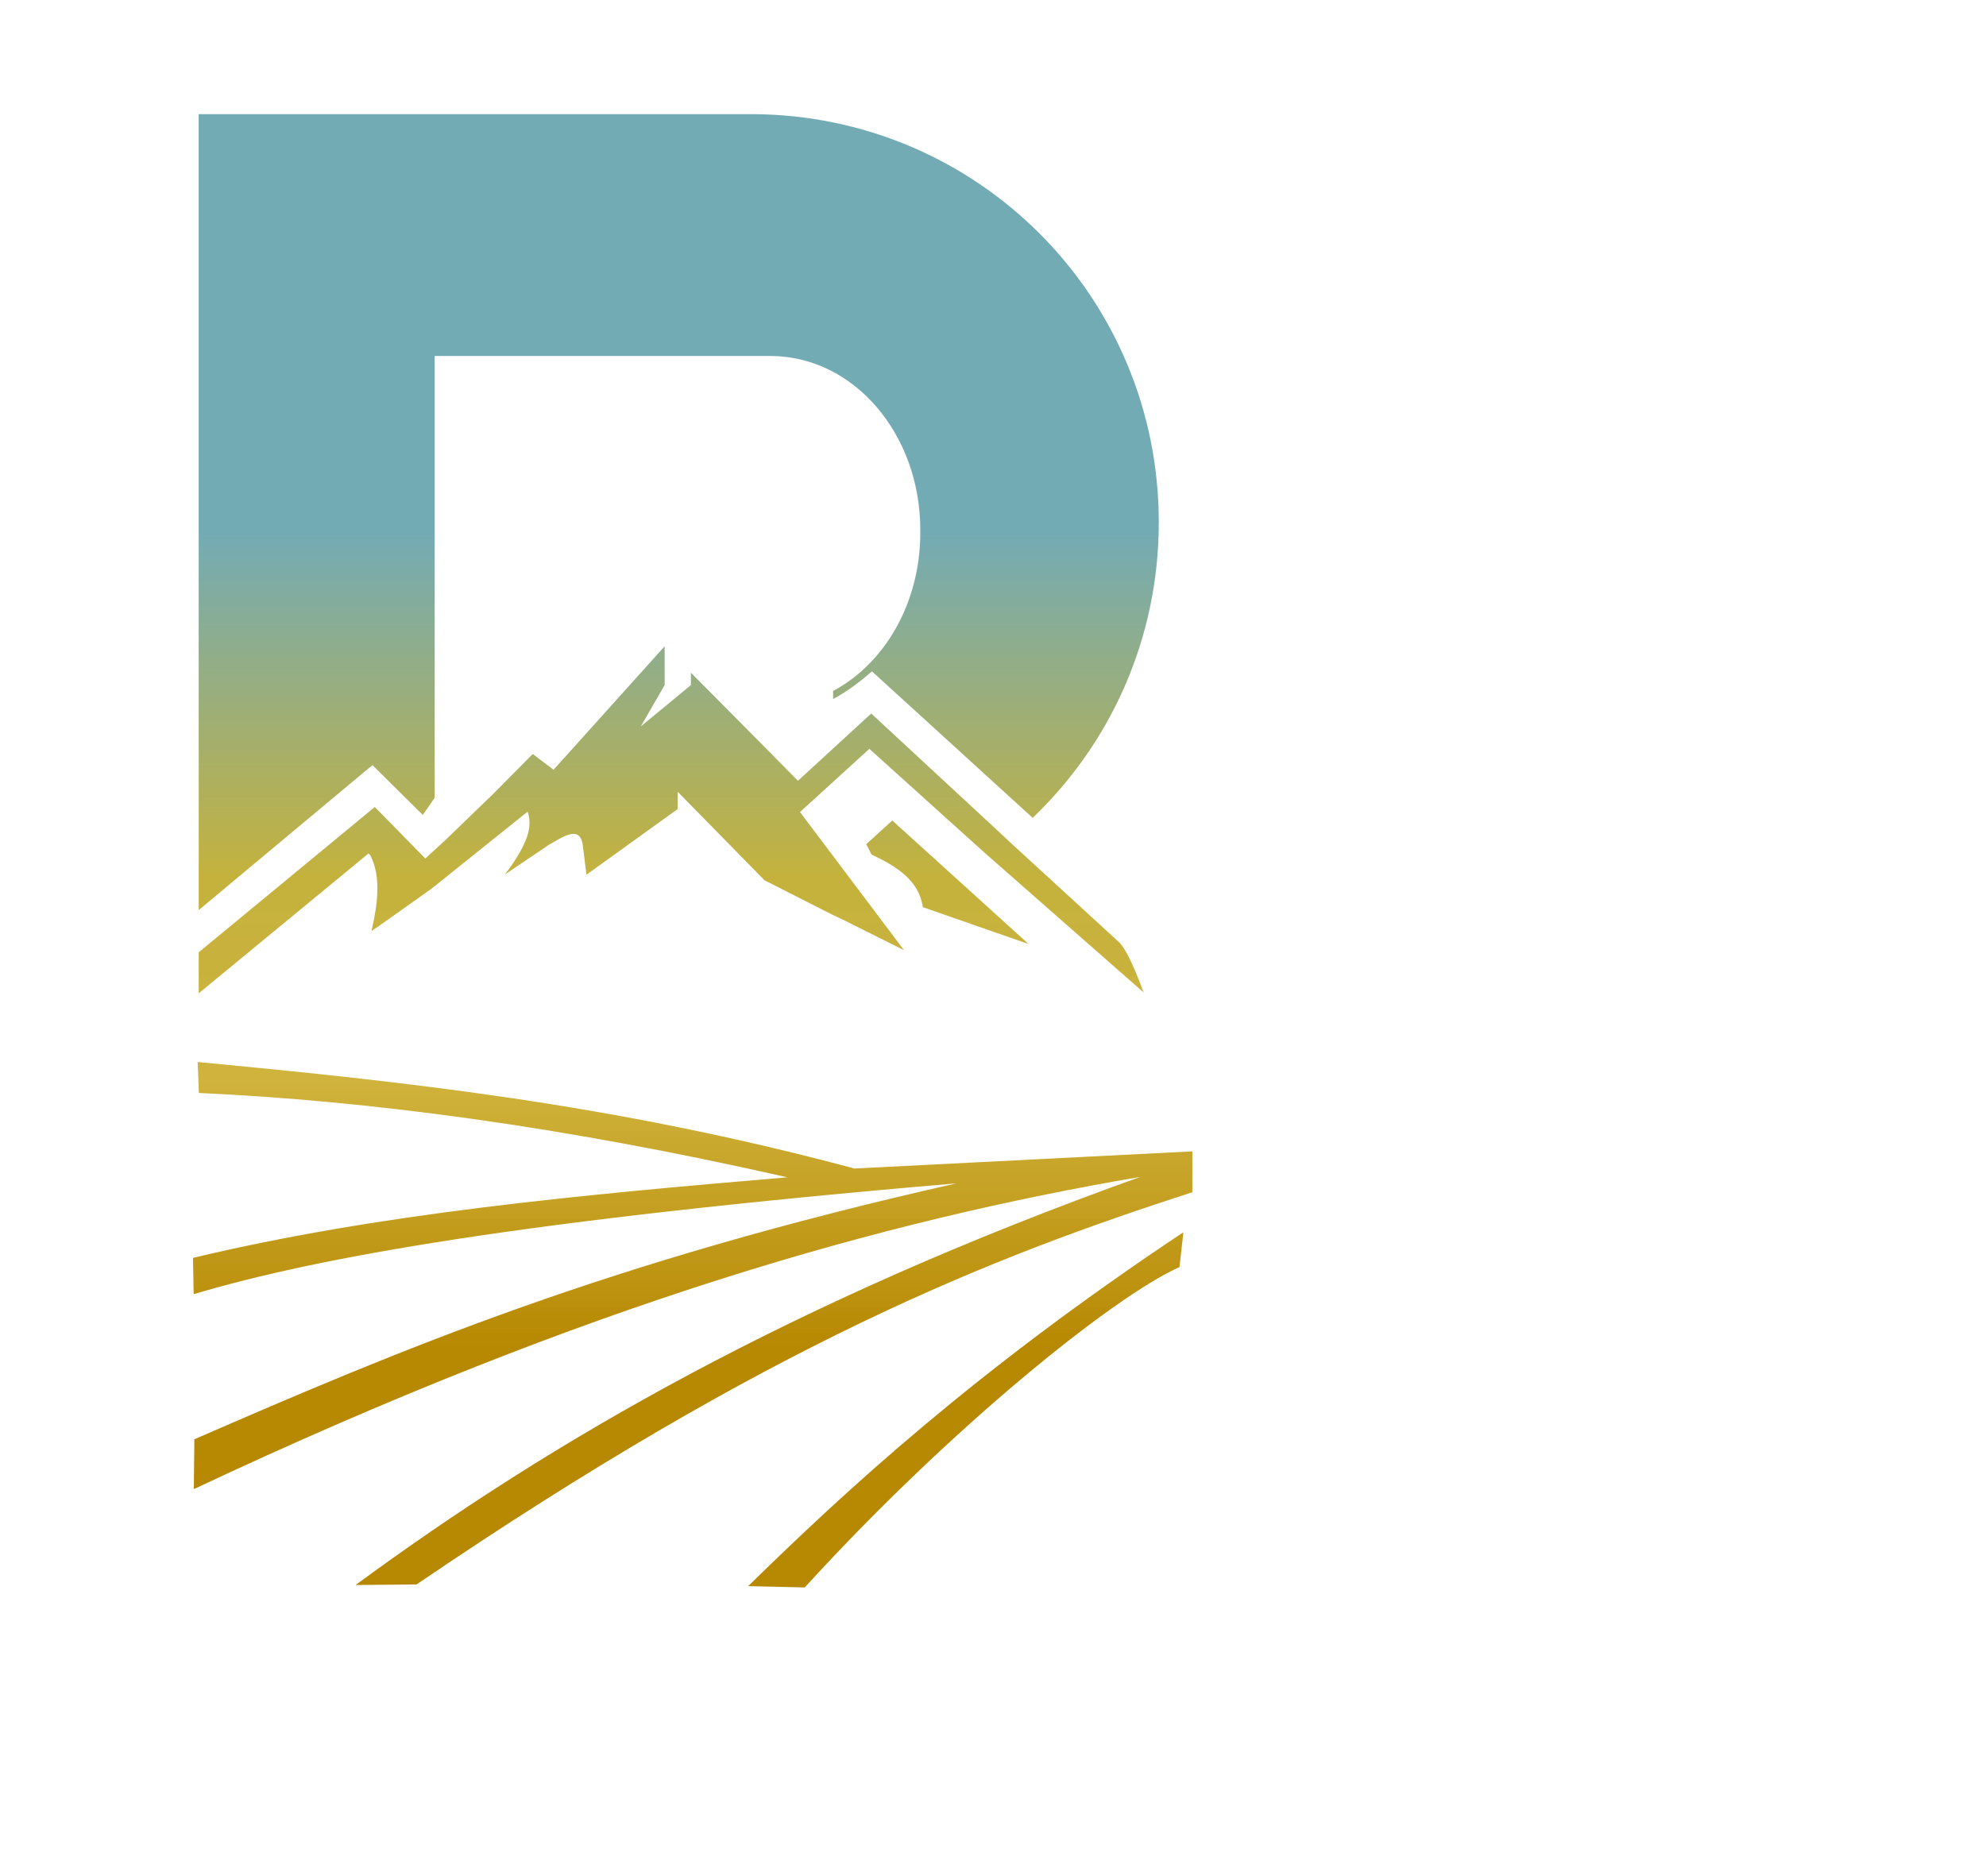
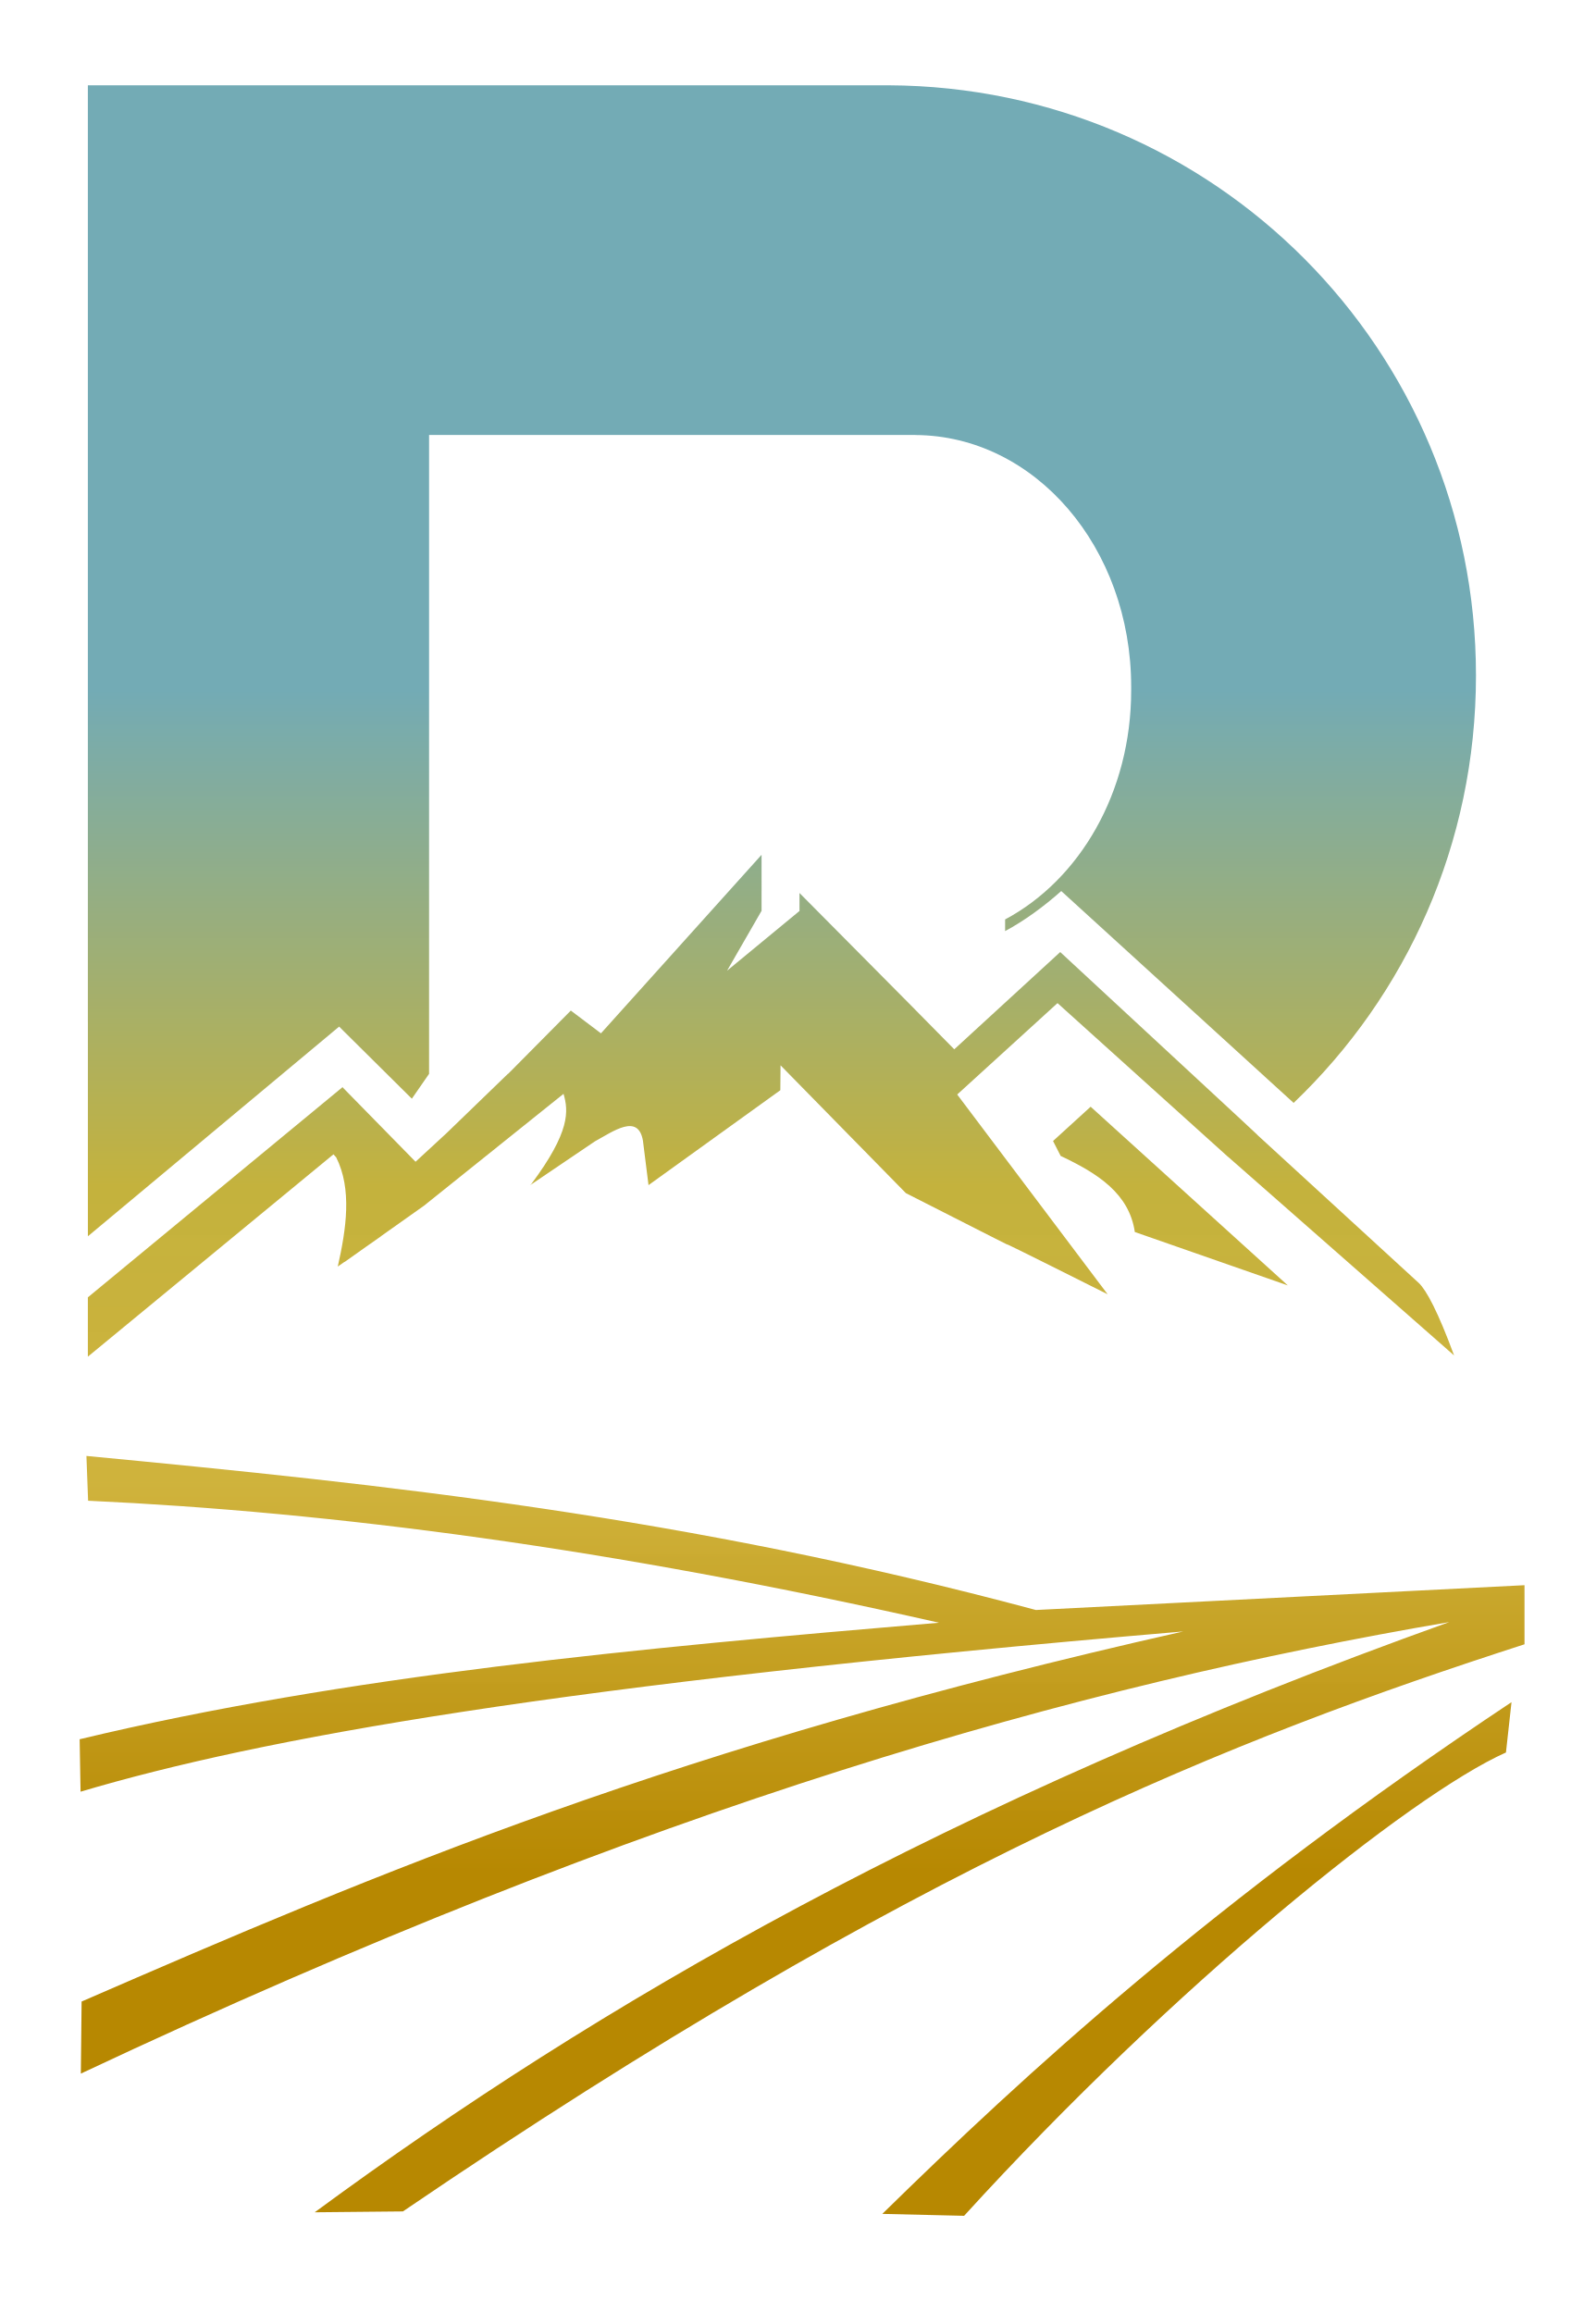
- <svg xmlns="http://www.w3.org/2000/svg" xmlns:xlink="http://www.w3.org/1999/xlink" viewBox="78 88 72 68">
+ <svg xmlns="http://www.w3.org/2000/svg" xmlns:xlink="http://www.w3.org/1999/xlink" viewBox="83 90 40 58">
  <defs>
    <linearGradient id="b-base">
      <stop stop-color="#73abb5" stop-opacity="1" offset="0.181" />
      <stop stop-color="#c4b23d" stop-opacity="1" offset="0.525" />
      <stop stop-color="#cfb23a" stop-opacity="0.988" offset="0.73" />
      <stop stop-color="#b78801" stop-opacity="1" offset="1" />
    </linearGradient>
    <linearGradient xlink:href="#b-base" id="b-fill" x1="148.754" y1="121.544" x2="148.754" y2="157.774" gradientUnits="userSpaceOnUse" gradientTransform="translate(-52.37582,-28.66524)" />
  </defs>
  <g transform="translate(6.735192,7.857724)">
    <path fill="url(#b-fill)" stroke-width="0.351" d="m 78.468,84.282 v 3.429 1.041 19.012 c 0,0.004 -1e-5,0.009 5.2e-4,0.013 v 5.366 l 6.299,-5.257 v -0.001 l 5.2e-4,5.2e-4 0.001,-5.2e-4 0.115,0.115 1.708,1.693 0.433,-0.625 h -10e-4 V 93.05 h 12.078 c 0.03,-5.7e-4 0.06,-5.1e-4 0.091,-5.1e-4 0.003,0 0.006,5.1e-4 0.009,5.1e-4 h 0.015 v 0.001 c 3,0.015 5.412,2.822 5.412,6.31 v 0.098 c 0,2.553 -1.292,4.742 -3.161,5.739 v 0.292 c 0.482,-0.257 0.969,-0.615 1.408,-1.004 l 5.088,4.639 0.086,0.079 0.653,0.594 c 2.82,-2.692 4.572,-6.492 4.572,-10.716 0,-8.176 -6.563,-14.762 -14.729,-14.801 h -0.095 z m 16.893,19.295 -4.027,4.477 -0.033,-0.025 -0.723,-0.546 -1.57,1.585 h -0.006 l -1.539,1.488 -0.778,0.718 -1.825,-1.862 -10e-4,-0.013 -6.391,5.275 v 1.479 c 0,0.003 3.4e-4,0.005 5.2e-4,0.008 l 6.158,-5.073 0.068,0.075 c 0.401,0.798 0.253,1.793 0.04,2.739 l 0.172,-0.12 -0.002,0.006 0.553,-0.392 0.361,-0.253 v -0.003 l 1.07,-0.758 h 0.001 l 3.506,-2.811 c 0.124,0.427 0.177,0.941 -0.81,2.265 l -0.03,0.025 h 0.003 l 1.623,-1.098 c 0.462,-0.252 1.085,-0.71 1.205,-0.018 l 0.14,1.115 h 5.1e-4 l 3.305,-2.38 0.005,-0.624 3.143,3.205 c 5.106,2.596 -0.015,-0.008 5.059,2.536 l -3.772,-5.009 2.515,-2.292 4.278,3.857 5.2e-4,-5.2e-4 h 5.1e-4 v -5.2e-4 h 5.2e-4 l 5.665,4.979 c -0.407,-1.105 -0.695,-1.632 -0.88,-1.812 l -4.056,-3.72 5.2e-4,-5.2e-4 5.2e-4,-5.2e-4 5.1e-4,-5.1e-4 -0.392,-0.366 -4.55,-4.216 -2.657,2.439 -1.19,-1.207 -0.059,-0.059 -2.632,-2.654 v 0.446 h 0.006 l -1.822,1.503 0.865,-1.502 v -0.502 h 5.2e-4 z m 8.252,6.317 -0.943,0.86 0.191,0.374 c 0.933,0.44 1.717,0.942 1.86,1.908 l 3.836,1.339 z m -25.181,8.757 0.042,1.123 c 6.13,0.283 13.093,1.19 21.337,3.059 -7.549,0.639 -14.875,1.321 -21.549,2.922 l 0.023,1.315 c 4.512,-1.339 11.913,-2.679 27.651,-4.018 -12.736,2.866 -20.238,6.069 -27.625,9.28 l -0.019,1.807 c 14.378,-6.765 25.024,-9.734 34.313,-11.322 -12.648,4.531 -21.333,9.566 -28.449,14.8 l 2.212,-0.022 c 12.808,-8.718 20.796,-11.853 28.124,-14.221 V 121.892 l -12.253,0.622 c -8.78,-2.356 -16.326,-3.149 -23.808,-3.863 z m 35.734,6.174 c -7.548,5.025 -12.229,9.357 -15.777,12.832 l 2.051,0.048 c 5.248,-5.761 11.189,-10.549 13.587,-11.618 z" />
  </g>
</svg>
